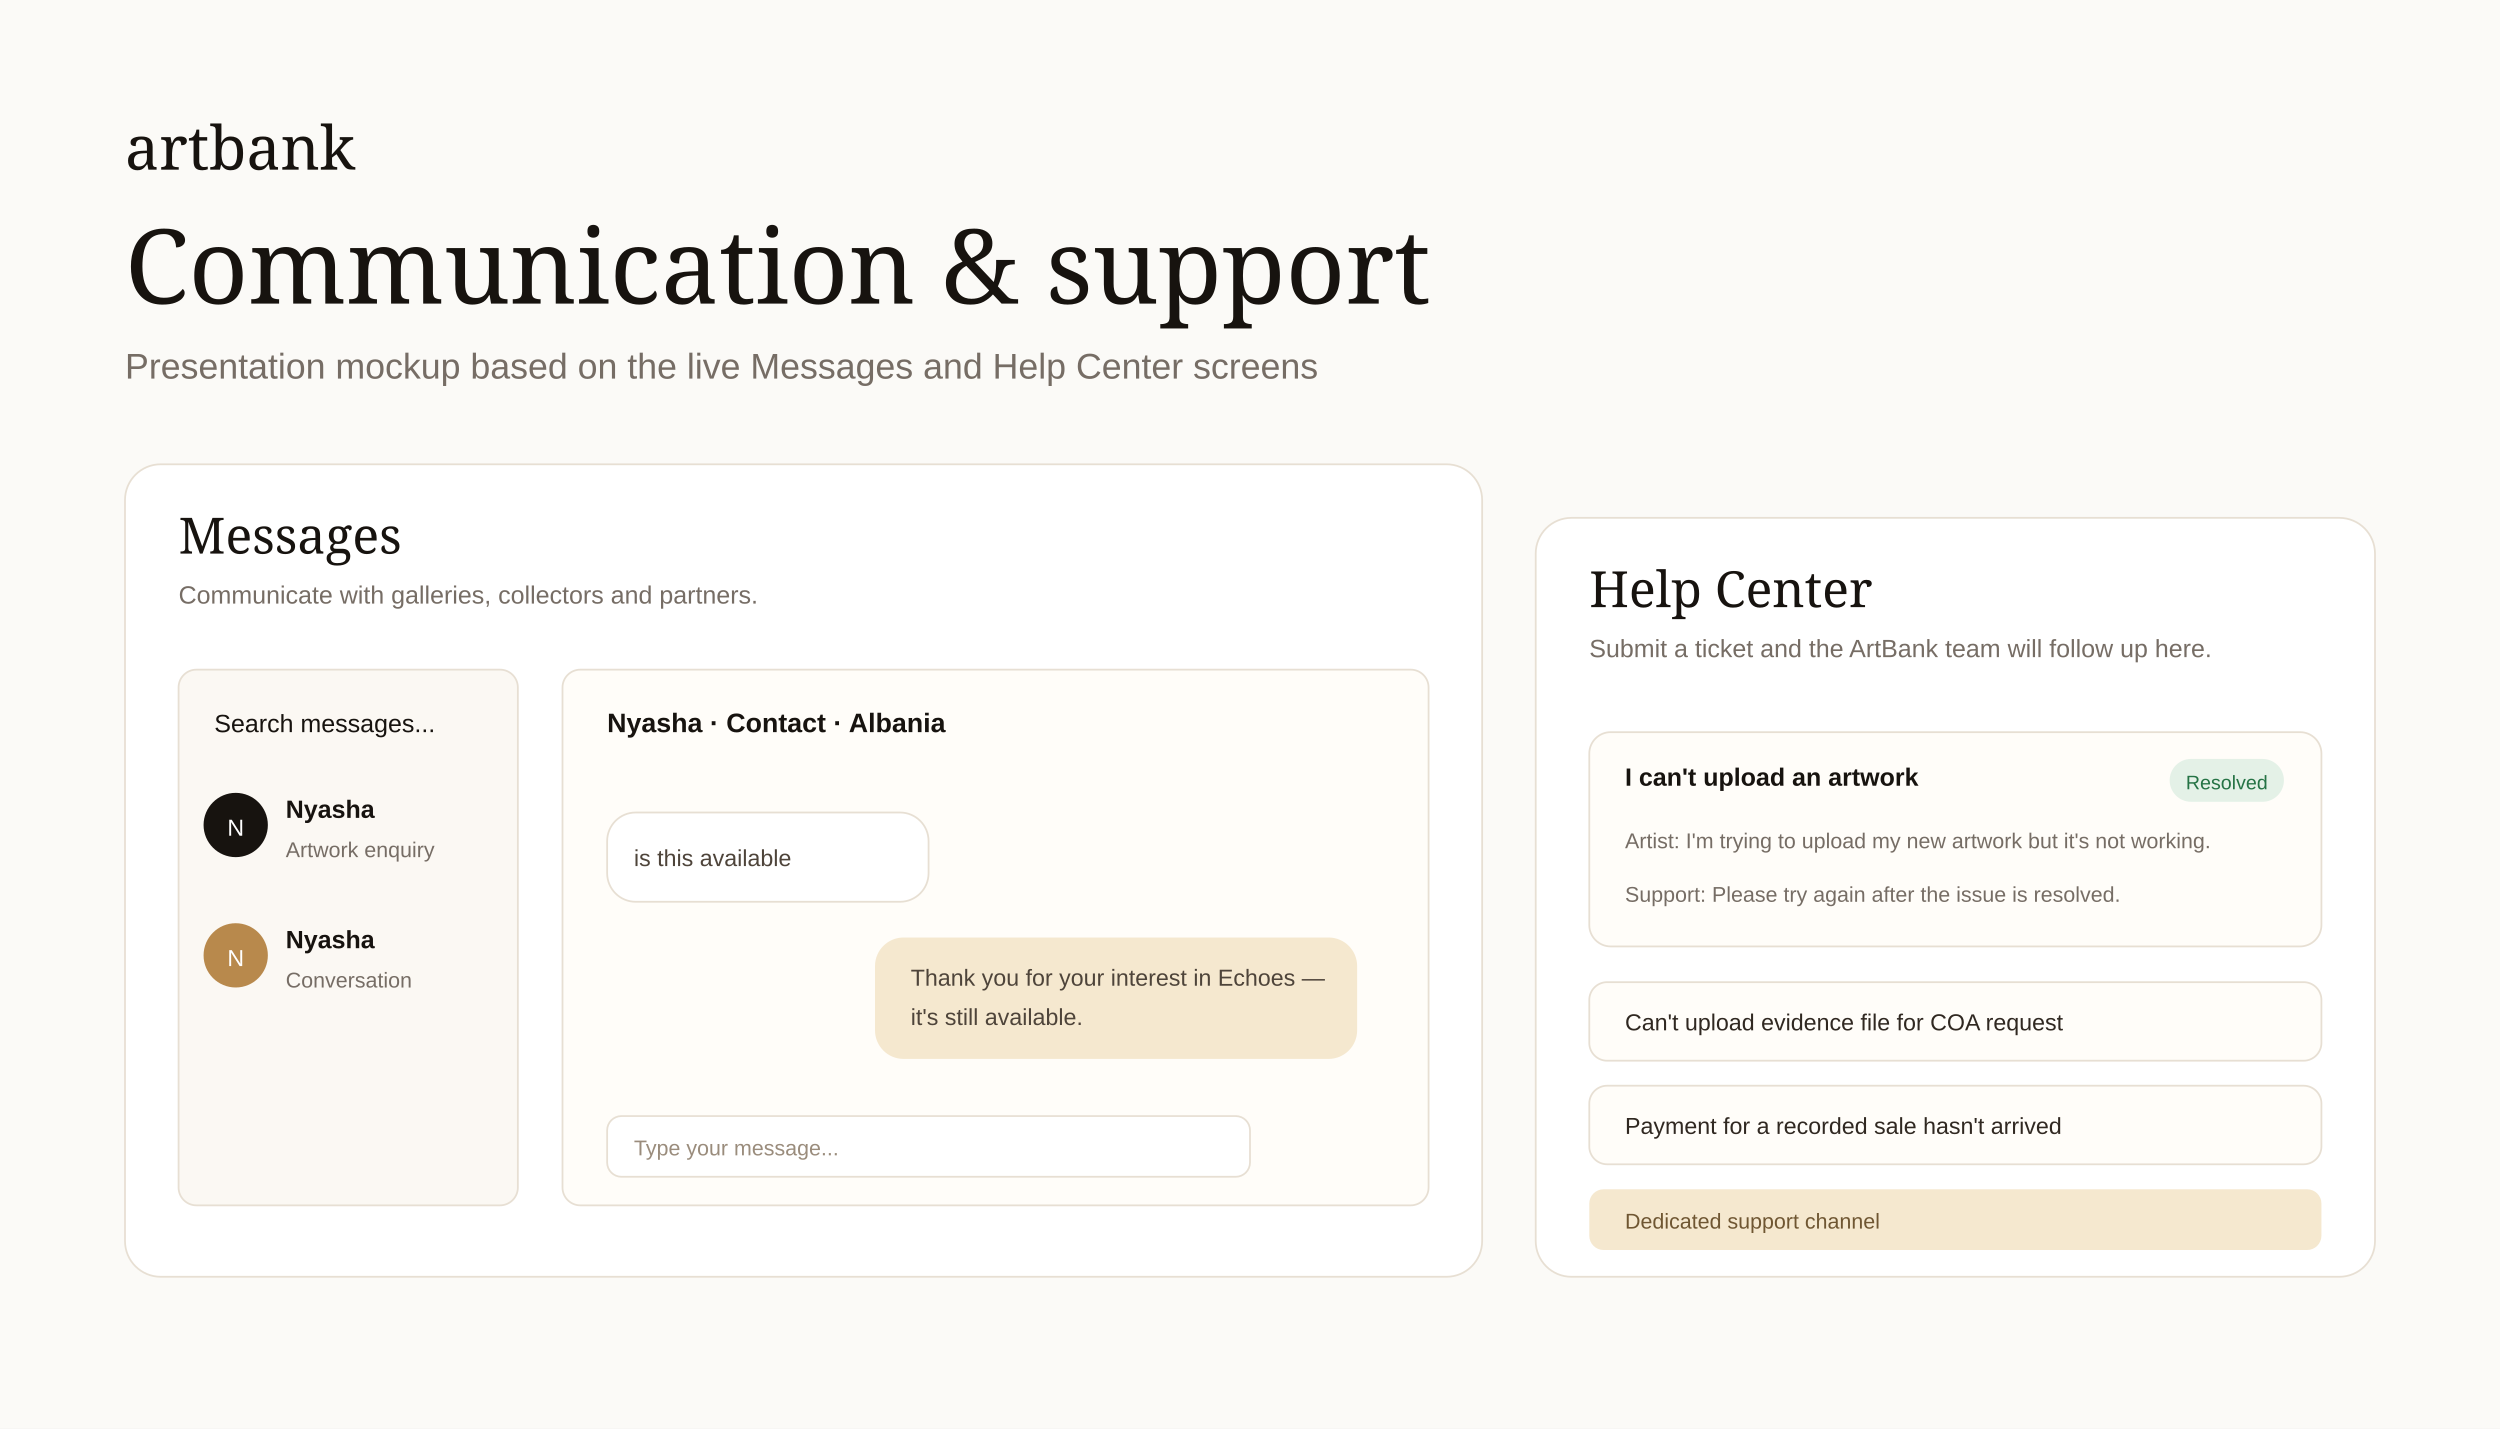
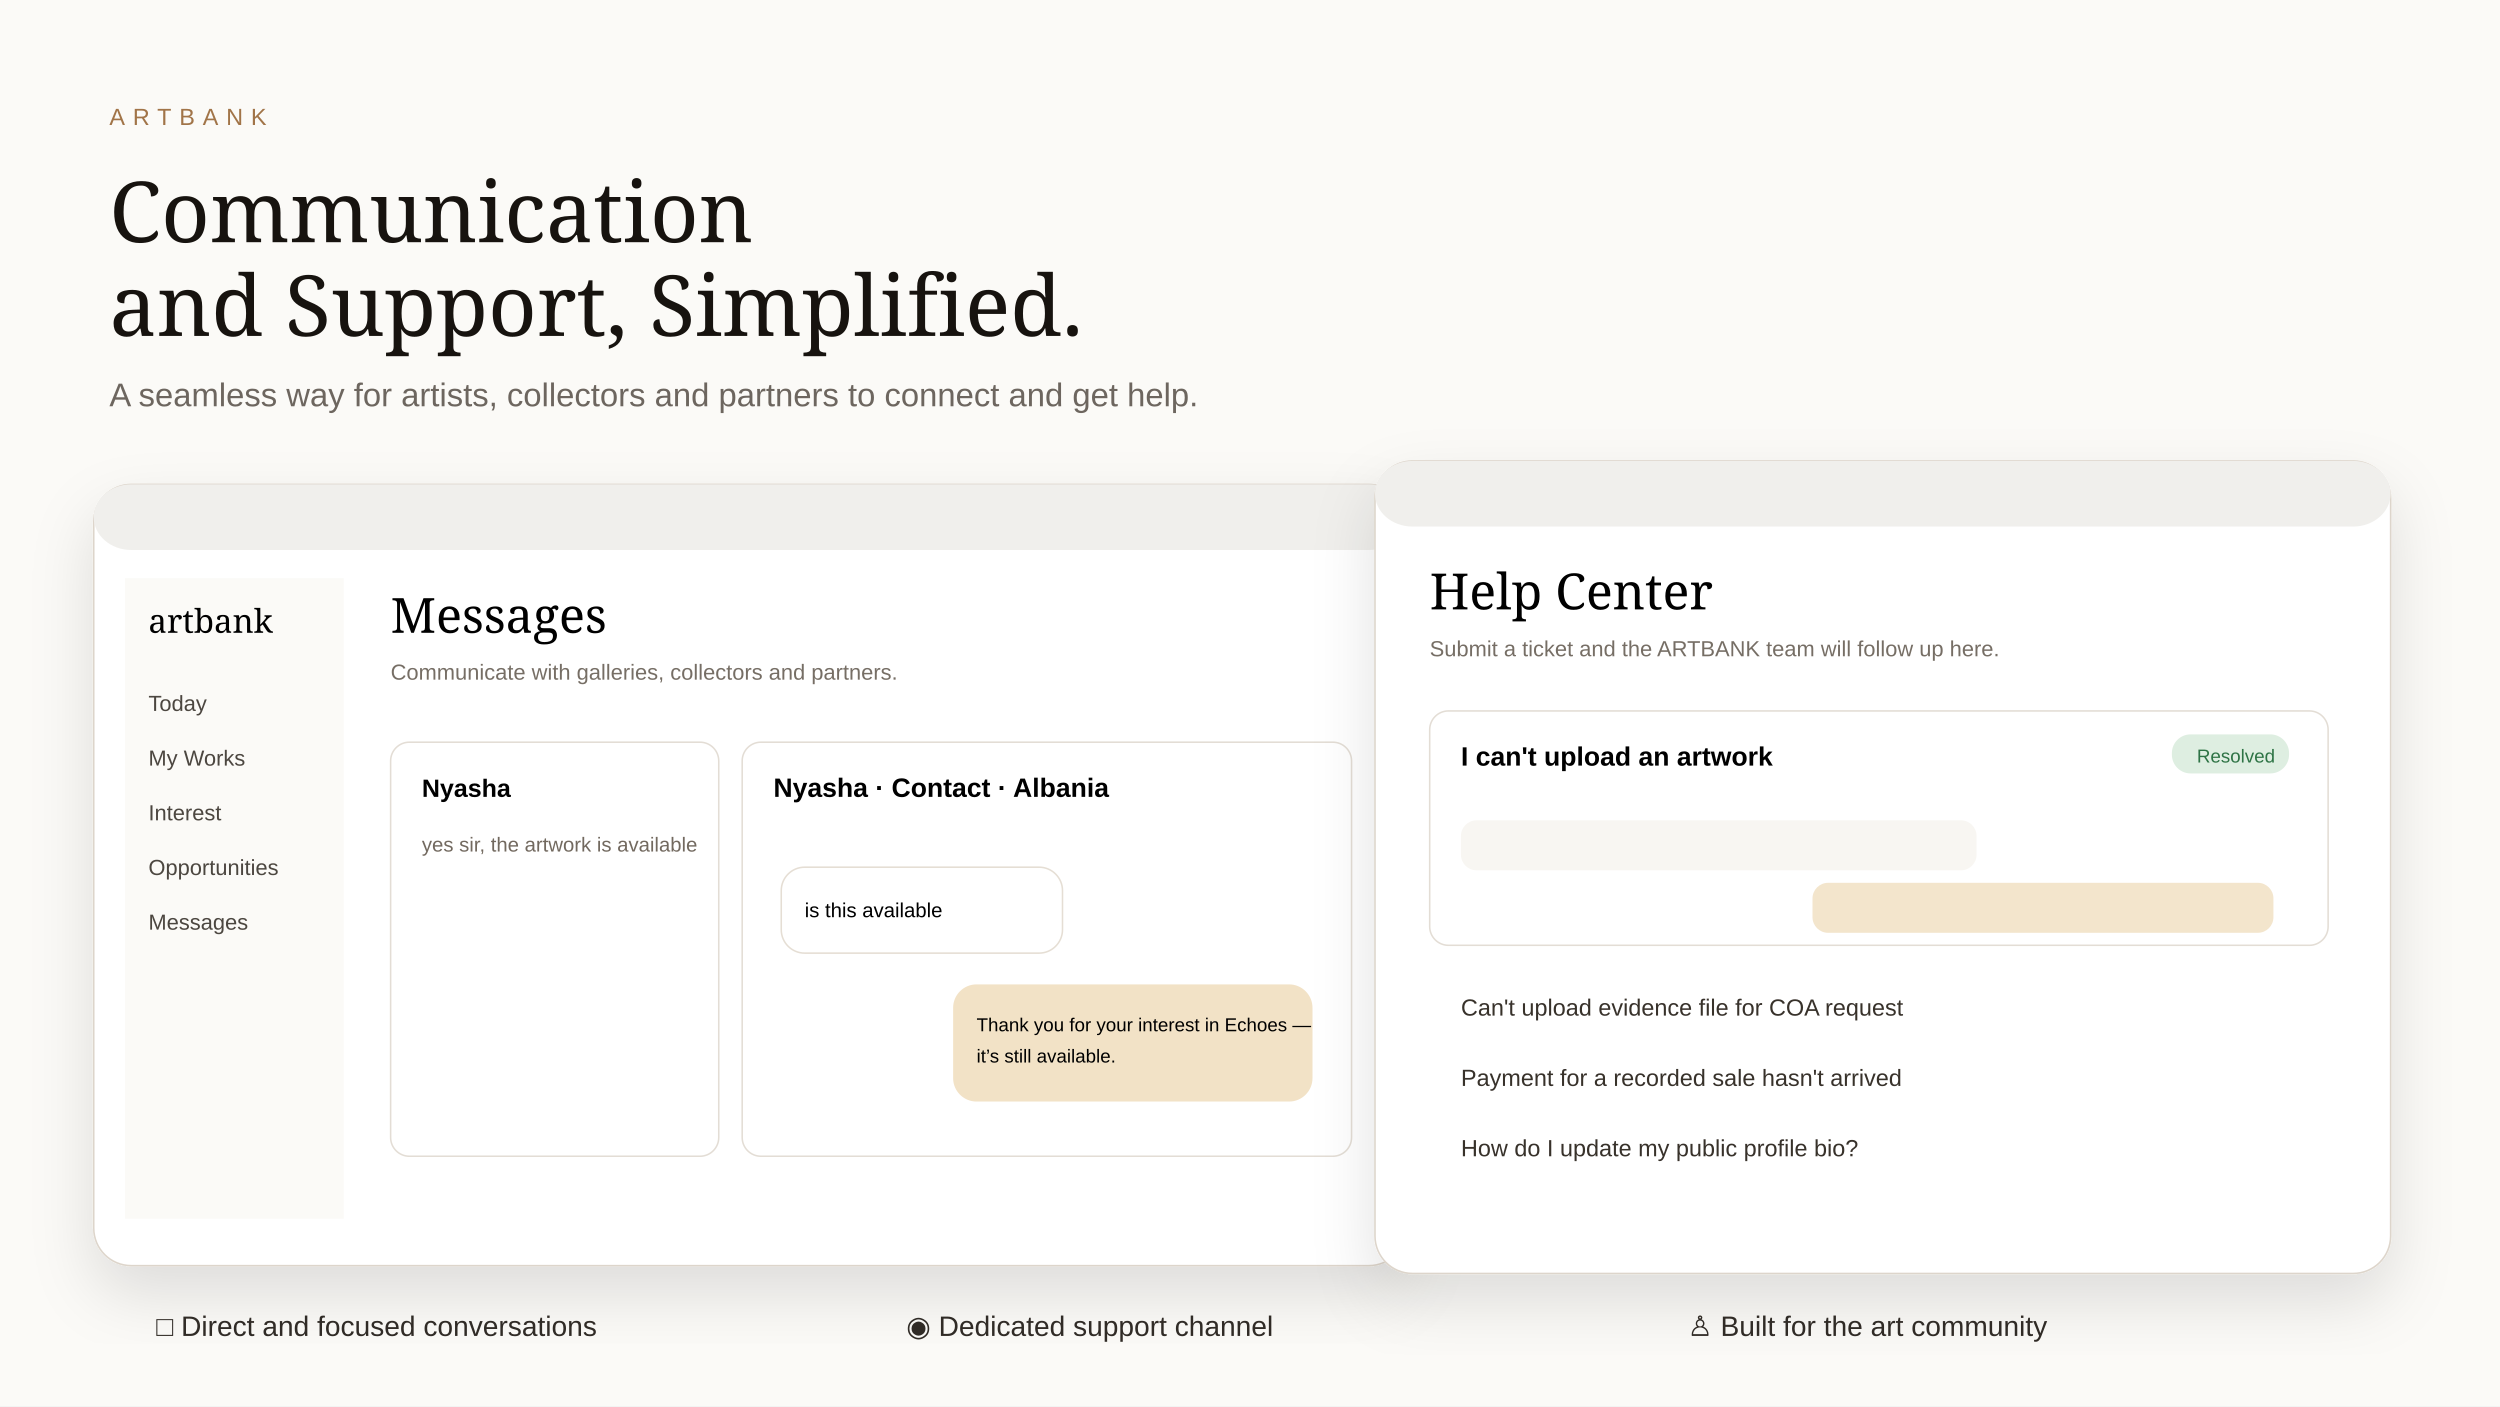
- <svg xmlns="http://www.w3.org/2000/svg" width="1400" height="800" viewBox="0 0 1400 800">
-   <rect width="1400" height="800" fill="#fbfaf7" />
-   <text x="70" y="95" font-family="Georgia,serif" font-size="34" fill="#17130f">artbank</text>
-   <text x="70" y="170" font-family="Georgia,serif" font-size="58" fill="#17130f">Communication &amp; support</text>
-   <text x="70" y="212" font-family="Arial,sans-serif" font-size="20" fill="#766d65">Presentation mockup based on the live Messages and Help Center screens</text>
-   <rect x="70" y="260" width="760" height="455" rx="20" fill="#fff" stroke="#e7dfd3" />
-   <text x="100" y="310" font-family="Georgia,serif" font-size="28" fill="#17130f">Messages</text>
-   <text x="100" y="338" font-family="Arial,sans-serif" font-size="14" fill="#766d65">Communicate with galleries, collectors and partners.</text>
-   <rect x="100" y="375" width="190" height="300" rx="10" fill="#fbf8f3" stroke="#e7dfd3" />
-   <text x="120" y="410" font-family="Arial,sans-serif" font-size="14" fill="#17130f">Search messages...</text>
-   <circle cx="132" cy="462" r="18" fill="#17130f" />
-   <text x="132" y="468" text-anchor="middle" font-family="Arial,sans-serif" font-size="13" fill="#fff">N</text>
-   <text x="160" y="458" font-family="Arial,sans-serif" font-size="14" font-weight="700" fill="#17130f">Nyasha</text>
-   <text x="160" y="480" font-family="Arial,sans-serif" font-size="12" fill="#766d65">Artwork enquiry</text>
-   <circle cx="132" cy="535" r="18" fill="#b8894c" />
-   <text x="132" y="541" text-anchor="middle" font-family="Arial,sans-serif" font-size="13" fill="#fff">N</text>
-   <text x="160" y="531" font-family="Arial,sans-serif" font-size="14" font-weight="700" fill="#17130f">Nyasha</text>
-   <text x="160" y="553" font-family="Arial,sans-serif" font-size="12" fill="#766d65">Conversation</text>
-   <rect x="315" y="375" width="485" height="300" rx="10" fill="#fffdf9" stroke="#e7dfd3" />
-   <text x="340" y="410" font-family="Arial,sans-serif" font-size="15" font-weight="700" fill="#17130f">Nyasha · Contact · Albania</text>
-   <rect x="340" y="455" width="180" height="50" rx="16" fill="#fff" stroke="#e7dfd3" />
-   <text x="355" y="485" font-family="Arial,sans-serif" font-size="13" fill="#4e443a">is this available</text>
-   <rect x="490" y="525" width="270" height="68" rx="16" fill="#f5e8cf" />
-   <text x="510" y="552" font-family="Arial,sans-serif" font-size="13" fill="#4e443a">Thank you for your interest in Echoes —</text>
-   <text x="510" y="574" font-family="Arial,sans-serif" font-size="13" fill="#4e443a">it's still available.</text>
-   <rect x="340" y="625" width="360" height="34" rx="8" fill="#fff" stroke="#e7dfd3" />
-   <text x="355" y="647" font-family="Arial,sans-serif" font-size="12" fill="#9a8c7c">Type your message...</text>
-   <rect x="860" y="290" width="470" height="425" rx="20" fill="#fff" stroke="#e7dfd3" />
-   <text x="890" y="340" font-family="Georgia,serif" font-size="28" fill="#17130f">Help Center</text>
-   <text x="890" y="368" font-family="Arial,sans-serif" font-size="14" fill="#766d65">Submit a ticket and the ArtBank team will follow up here.</text>
-   <rect x="890" y="410" width="410" height="120" rx="12" fill="#fffdf9" stroke="#e7dfd3" />
-   <text x="910" y="440" font-family="Arial,sans-serif" font-size="14" font-weight="700" fill="#17130f">I can't upload an artwork</text>
-   <rect x="1215" y="425" width="64" height="24" rx="12" fill="#e4f1e7" />
-   <text x="1247" y="442" text-anchor="middle" font-family="Arial,sans-serif" font-size="11" fill="#257345">Resolved</text>
-   <text x="910" y="475" font-family="Arial,sans-serif" font-size="12" fill="#766d65">Artist: I'm trying to upload my new artwork but it's not working.</text>
-   <text x="910" y="505" font-family="Arial,sans-serif" font-size="12" fill="#766d65">Support: Please try again after the issue is resolved.</text>
-   <rect x="890" y="550" width="410" height="44" rx="10" fill="#fffdf9" stroke="#e7dfd3" />
-   <text x="910" y="577" font-family="Arial,sans-serif" font-size="13" fill="#302821">Can't upload evidence file for COA request</text>
-   <rect x="890" y="608" width="410" height="44" rx="10" fill="#fffdf9" stroke="#e7dfd3" />
-   <text x="910" y="635" font-family="Arial,sans-serif" font-size="13" fill="#302821">Payment for a recorded sale hasn't arrived</text>
-   <rect x="890" y="666" width="410" height="34" rx="8" fill="#f5e8cf" />
-   <text x="910" y="688" font-family="Arial,sans-serif" font-size="12" fill="#6f5632">Dedicated support channel</text>
+ <svg xmlns="http://www.w3.org/2000/svg" width="1600" height="900" viewBox="0 0 1600 900">
+   <defs>
+     <filter id="s">
+       <feDropShadow dx="0" dy="18" stdDeviation="20" flood-opacity=".12" />
+     </filter>
+   </defs>
+   <rect width="1600" height="900" fill="#fbfaf7" />
+   <text x="70" y="80" font-family="Arial" font-size="15" letter-spacing="5" fill="#a17448">ARTBANK</text>
+   <text x="70" y="155" font-family="Georgia,serif" font-size="54" fill="#17130f">Communication</text>
+   <text x="70" y="215" font-family="Georgia,serif" font-size="54" fill="#17130f">and Support, Simplified.</text>
+   <text x="70" y="260" font-family="Arial" font-size="21" fill="#6d665f">A seamless way for artists, collectors and partners to connect and get help.</text>
+   <g filter="url(#s)">
+     <rect x="60" y="310" width="840" height="500" rx="24" fill="#fff" stroke="#ddd5cb" />
+     <rect x="60" y="310" width="840" height="42" rx="24" fill="#f0efec" />
+     <rect x="80" y="370" width="140" height="410" fill="#fbfaf7" />
+     <text x="95" y="405" font-family="Georgia" font-size="21">artbank</text>
+     <g font-family="Arial" font-size="14" fill="#4c4640">
+       <text x="95" y="455">Today</text>
+       <text x="95" y="490">My Works</text>
+       <text x="95" y="525">Interest</text>
+       <text x="95" y="560">Opportunities</text>
+       <text x="95" y="595">Messages</text>
+     </g>
+     <text x="250" y="405" font-family="Georgia" font-size="31">Messages</text>
+     <text x="250" y="435" font-family="Arial" font-size="14" fill="#766e65">Communicate with galleries, collectors and partners.</text>
+     <rect x="250" y="475" width="210" height="265" rx="12" fill="#fff" stroke="#e3ddd5" />
+     <text x="270" y="510" font-family="Arial" font-size="16" font-weight="700">Nyasha</text>
+     <text x="270" y="545" font-family="Arial" font-size="13" fill="#72695f">yes sir, the artwork is available</text>
+     <rect x="475" y="475" width="390" height="265" rx="12" fill="#fff" stroke="#e3ddd5" />
+     <text x="495" y="510" font-family="Arial" font-size="17" font-weight="700">Nyasha · Contact · Albania</text>
+     <rect x="500" y="555" width="180" height="55" rx="15" fill="#fff" stroke="#e5ded4" />
+     <text x="515" y="587" font-family="Arial" font-size="13">is this available</text>
+     <rect x="610" y="630" width="230" height="75" rx="15" fill="#f2e2c6" />
+     <text x="625" y="660" font-family="Arial" font-size="12">Thank you for your interest in Echoes —</text>
+     <text x="625" y="680" font-family="Arial" font-size="12">it’s still available.</text>
+   </g>
+   <g filter="url(#s)">
+     <rect x="880" y="295" width="650" height="520" rx="24" fill="#fff" stroke="#ddd5cb" />
+     <rect x="880" y="295" width="650" height="42" rx="24" fill="#f0efec" />
+     <text x="915" y="390" font-family="Georgia" font-size="32">Help Center</text>
+     <text x="915" y="420" font-family="Arial" font-size="14" fill="#766e65">Submit a ticket and the ARTBANK team will follow up here.</text>
+     <rect x="915" y="455" width="575" height="150" rx="12" fill="#fff" stroke="#e3ddd5" />
+     <text x="935" y="490" font-family="Arial" font-size="17" font-weight="700">I can't upload an artwork</text>
+     <rect x="1390" y="470" width="75" height="25" rx="12" fill="#deeee1" />
+     <text x="1406" y="488" font-family="Arial" font-size="12" fill="#2d7344">Resolved</text>
+     <rect x="935" y="525" width="330" height="32" rx="10" fill="#f8f6f2" />
+     <rect x="1160" y="565" width="295" height="32" rx="10" fill="#f3e5cc" />
+     <g font-family="Arial" font-size="15" fill="#37312b">
+       <text x="935" y="650">Can't upload evidence file for COA request</text>
+       <text x="935" y="695">Payment for a recorded sale hasn't arrived</text>
+       <text x="935" y="740">How do I update my public profile bio?</text>
+     </g>
+   </g>
+   <g font-family="Arial" font-size="18" fill="#302b26">
+     <text x="100" y="855">□  Direct and focused conversations</text>
+     <text x="580" y="855">◉  Dedicated support channel</text>
+     <text x="1080" y="855">♙  Built for the art community</text>
+   </g>
</svg>
